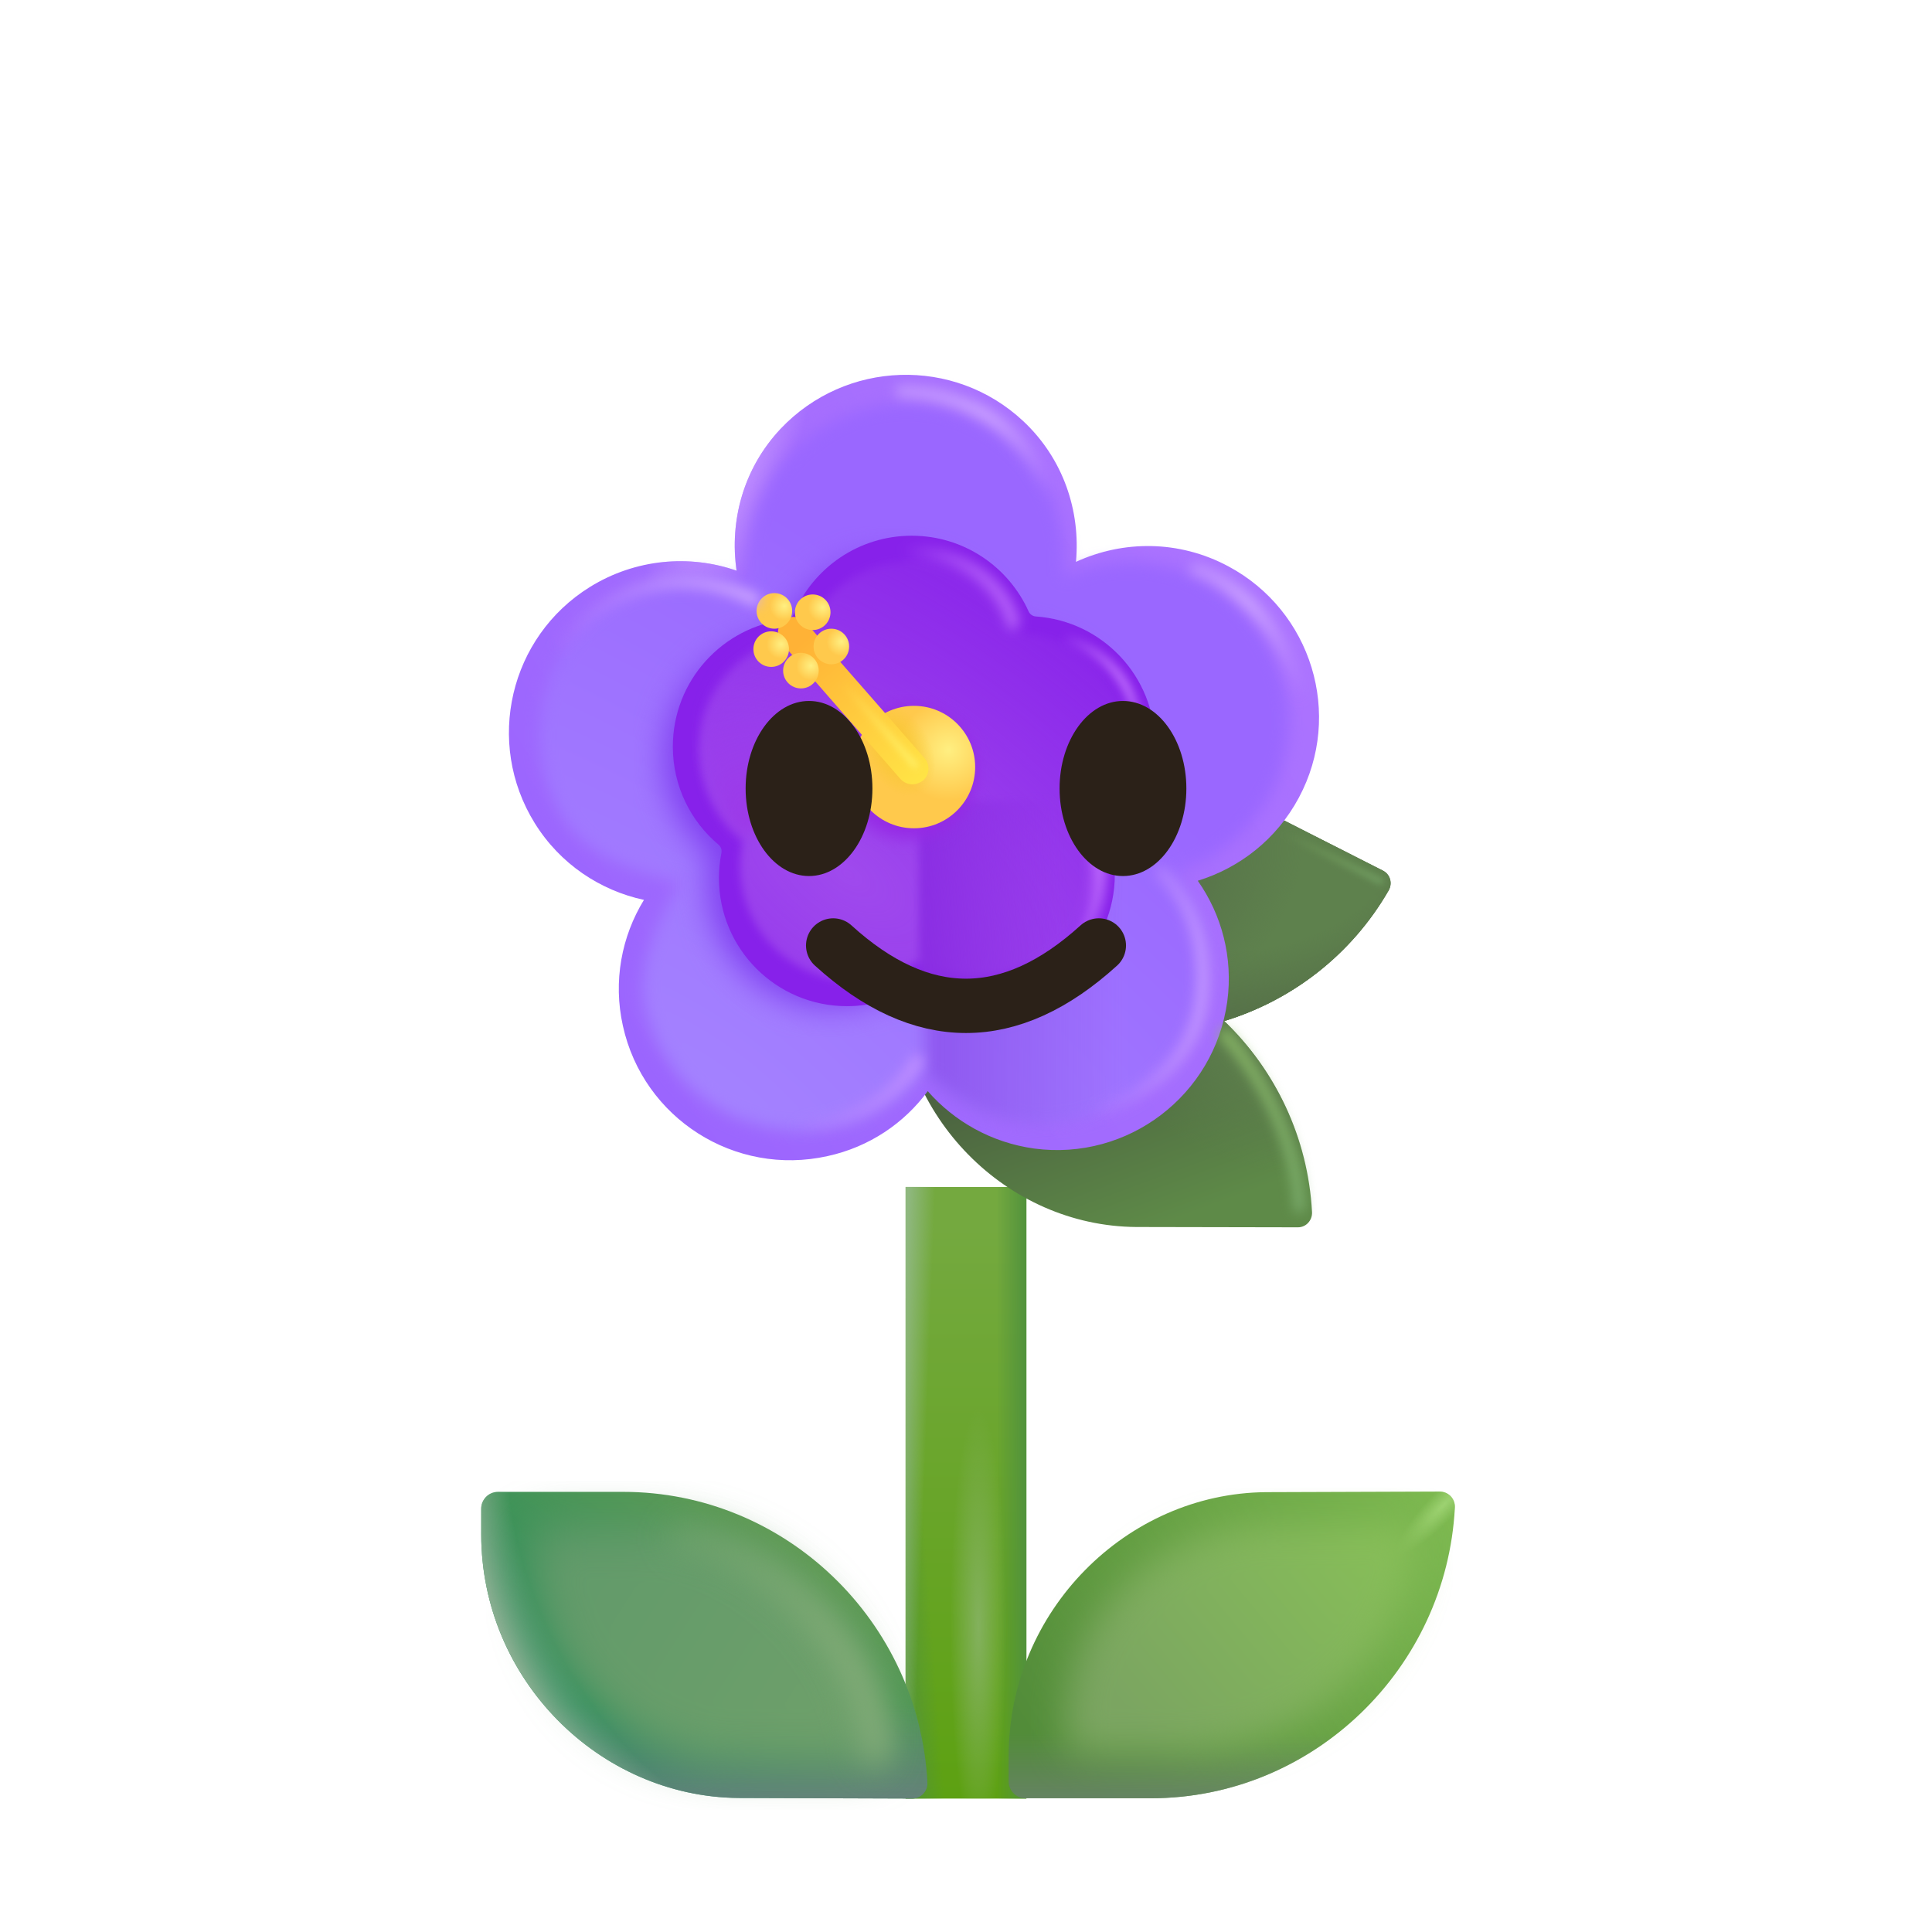
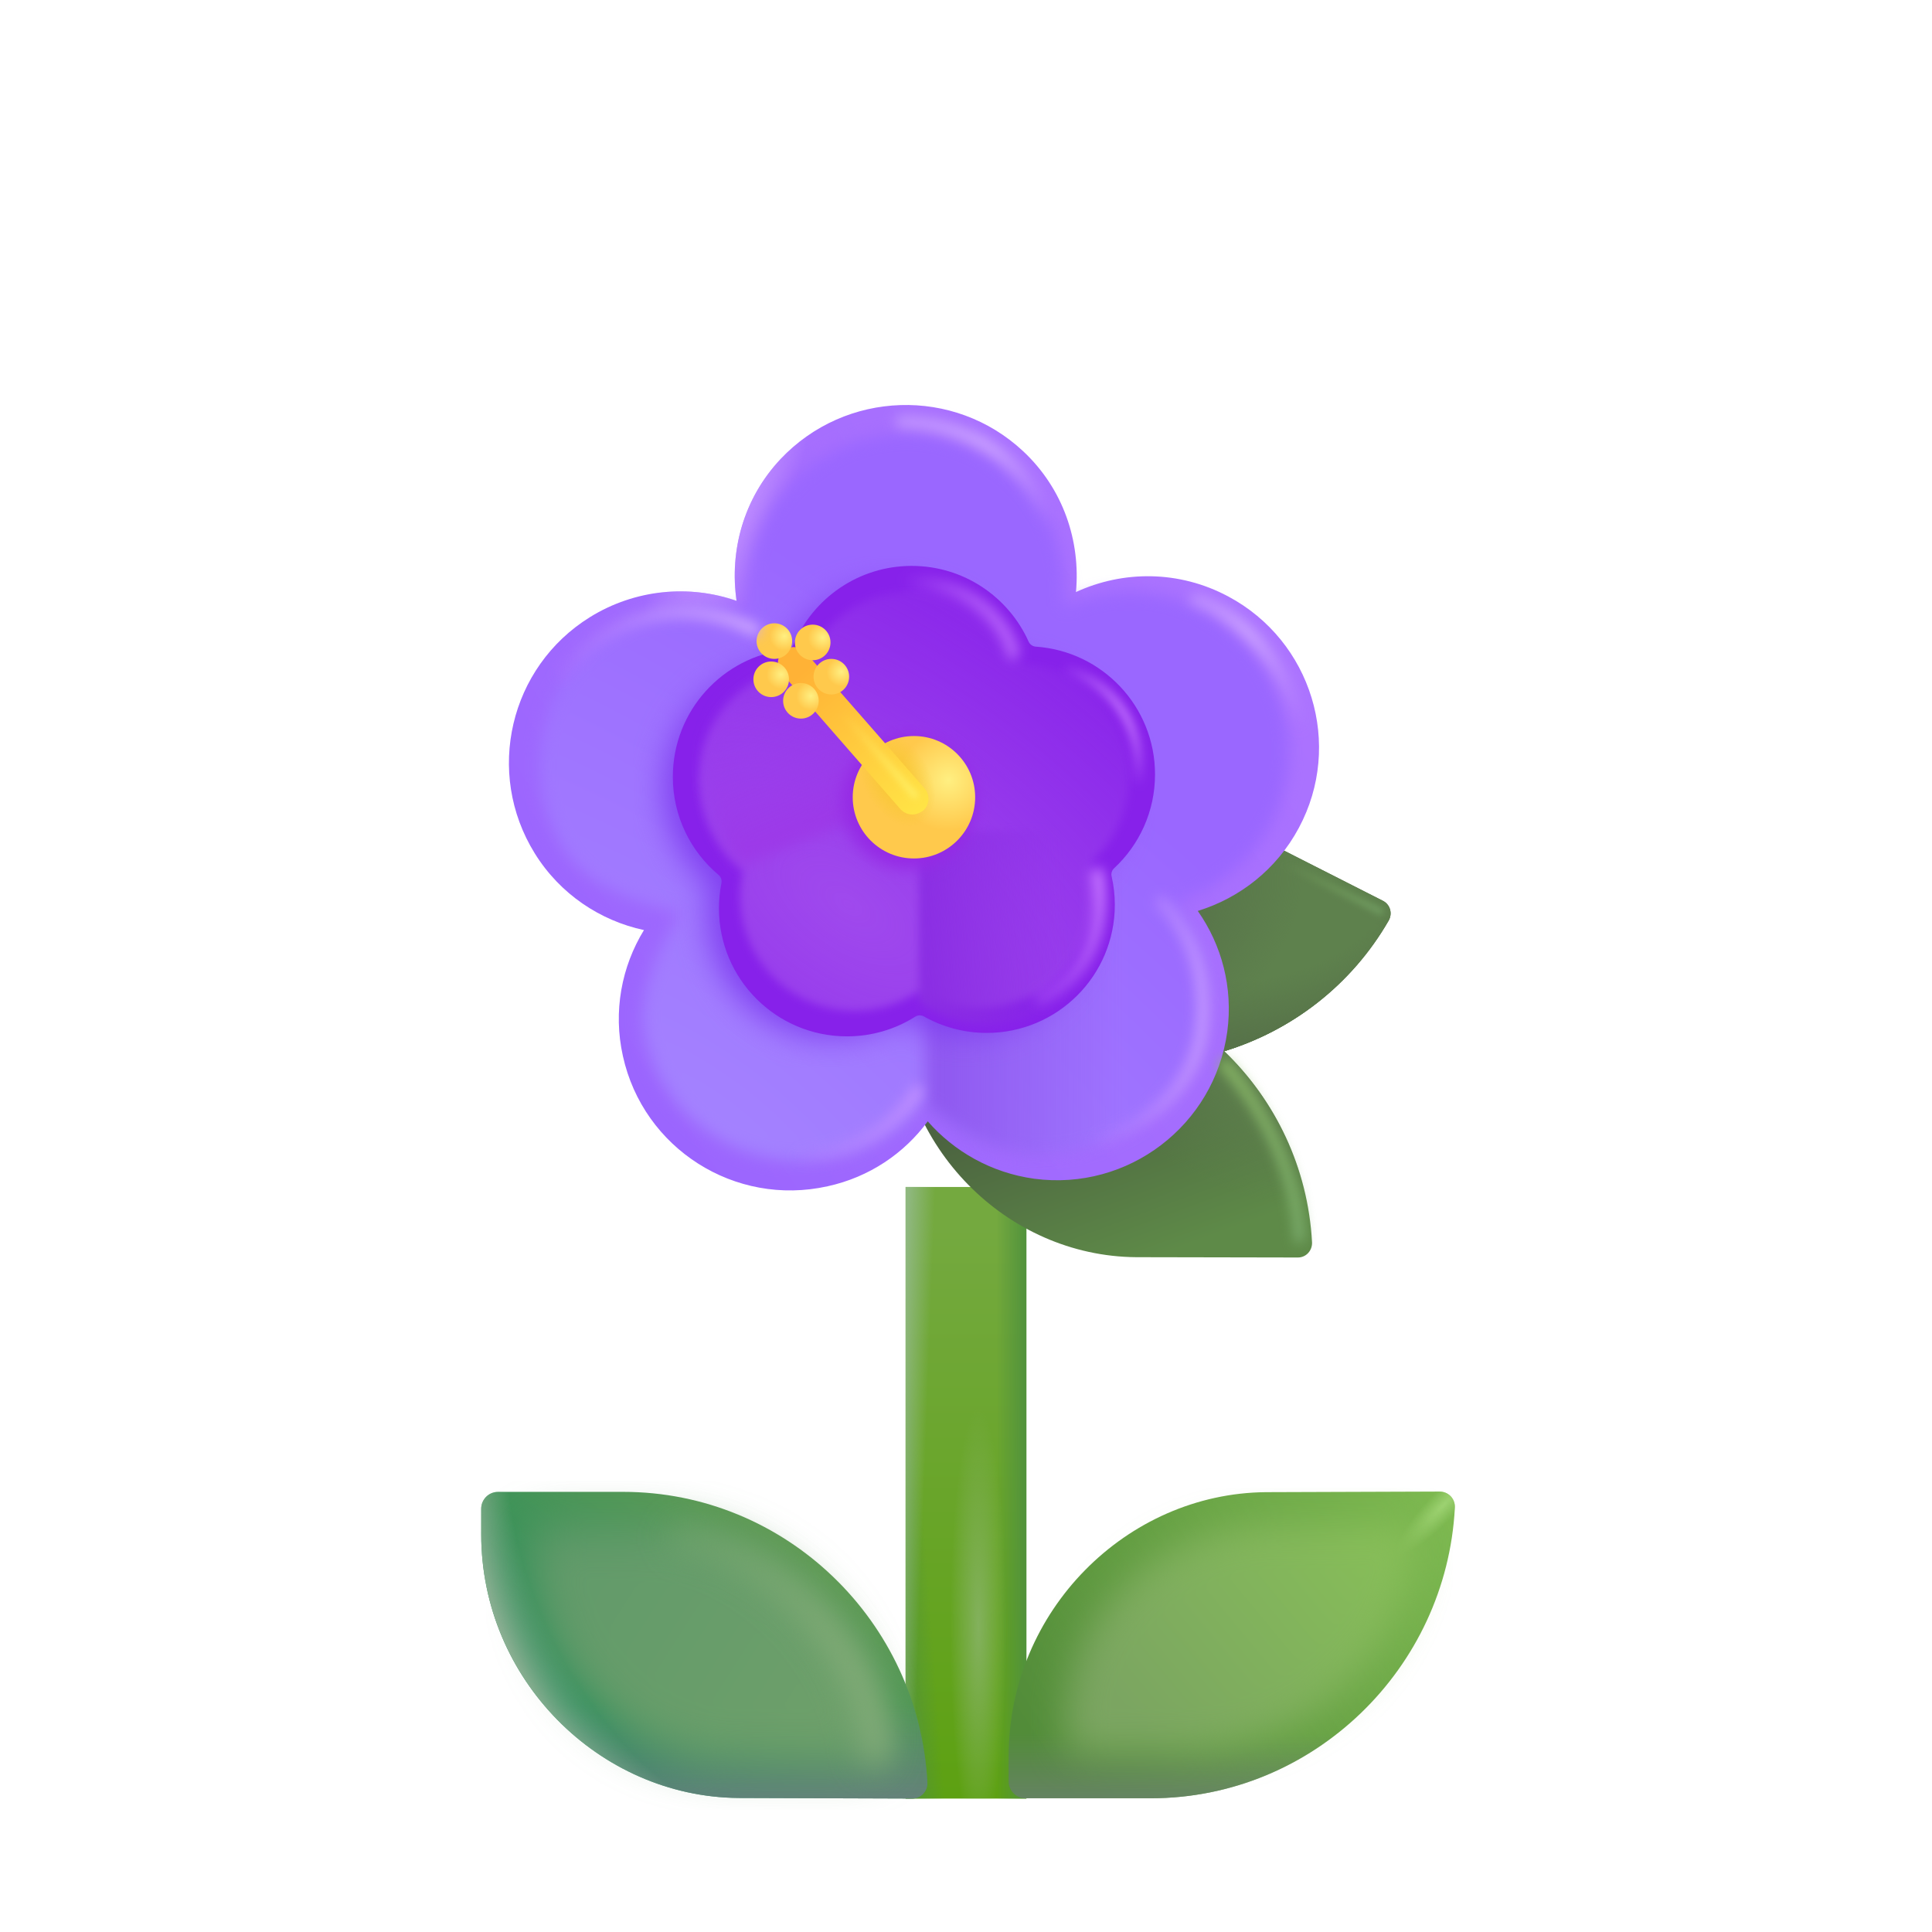
- <svg xmlns="http://www.w3.org/2000/svg" viewBox="0 0 32 32" fill="none">
+ <svg xmlns="http://www.w3.org/2000/svg" viewBox="0 0 32 32" fill="none" data-fb-stage="full" data-fb-stem-tip="16,19.66" data-fb-bloom-base="16,19.66" data-fb-overlap="0.5">
  <defs>
    <filter id="tul-filter0_f_28327_7534" x="8.056" y="24.535" width="7.218" height="5.43" filterUnits="userSpaceOnUse" color-interpolation-filters="sRGB">
      <feFlood flood-opacity="0" result="BackgroundImageFix" />
      <feBlend mode="normal" in="SourceGraphic" in2="BackgroundImageFix" result="shape" />
      <feGaussianBlur stdDeviation="0.375" result="effect1_foregroundBlur_28327_7534" />
    </filter>
    <filter id="tul-filter1_f_28327_7534" x="10.547" y="24.707" width="4.727" height="5.051" filterUnits="userSpaceOnUse" color-interpolation-filters="sRGB">
      <feFlood flood-opacity="0" result="BackgroundImageFix" />
      <feBlend mode="normal" in="SourceGraphic" in2="BackgroundImageFix" result="shape" />
      <feGaussianBlur stdDeviation="0.25" result="effect1_foregroundBlur_28327_7534" />
    </filter>
    <filter id="tul-filter2_f_28327_7534" x="17.067" y="24.644" width="6.997" height="4.988" filterUnits="userSpaceOnUse" color-interpolation-filters="sRGB">
      <feFlood flood-opacity="0" result="BackgroundImageFix" />
      <feBlend mode="normal" in="SourceGraphic" in2="BackgroundImageFix" result="shape" />
      <feGaussianBlur stdDeviation="0.3" result="effect1_foregroundBlur_28327_7534" />
    </filter>
    <filter id="tul-filter3_f_28327_7534" x="6.981" y="2.88" width="10.152" height="13.945" filterUnits="userSpaceOnUse" color-interpolation-filters="sRGB">
      <feFlood flood-opacity="0" result="BackgroundImageFix" />
      <feBlend mode="normal" in="SourceGraphic" in2="BackgroundImageFix" result="shape" />
      <feGaussianBlur stdDeviation="0.6" result="effect1_foregroundBlur_28327_7534" />
    </filter>
    <linearGradient id="tul-paint0_linear_28327_7534" x1="16.002" y1="29.795" x2="16.002" y2="20.316" gradientUnits="userSpaceOnUse">
      <stop stop-color="#5DA112" />
      <stop offset="1" stop-color="#74A93F" />
    </linearGradient>
    <linearGradient id="tul-paint1_linear_28327_7534" x1="14.878" y1="27.925" x2="15.503" y2="27.878" gradientUnits="userSpaceOnUse">
      <stop stop-color="#51923C" />
      <stop offset="1" stop-color="#51923C" stop-opacity="0" />
    </linearGradient>
    <linearGradient id="tul-paint2_linear_28327_7534" x1="17" y1="27.972" x2="16.503" y2="27.972" gradientUnits="userSpaceOnUse">
      <stop stop-color="#51923C" />
      <stop offset="1" stop-color="#51923C" stop-opacity="0" />
    </linearGradient>
    <linearGradient id="tul-paint3_linear_28327_7534" x1="14.909" y1="23.566" x2="15.347" y2="23.582" gradientUnits="userSpaceOnUse">
      <stop stop-color="#8FB87F" />
      <stop offset="1" stop-color="#8FB87F" stop-opacity="0" />
    </linearGradient>
    <radialGradient id="tul-paint4_radial_28327_7534" cx="0" cy="0" r="1" gradientUnits="userSpaceOnUse" gradientTransform="translate(16.206 26.941) rotate(90) scale(3.625 0.46875)">
      <stop stop-color="#83B15D" />
      <stop offset="1" stop-color="#83B15D" stop-opacity="0" />
    </radialGradient>
    <linearGradient id="tul-paint5_linear_28327_7534" x1="12.508" y1="24.71" x2="8.29" y2="30.421" gradientUnits="userSpaceOnUse">
      <stop offset="0.011" stop-color="#629B53" />
      <stop offset="1" stop-color="#008461" />
      <stop offset="1" stop-color="#4D9055" />
    </linearGradient>
    <linearGradient id="tul-paint6_linear_28327_7534" x1="13.883" y1="30.202" x2="13.883" y2="28.233" gradientUnits="userSpaceOnUse">
      <stop stop-color="#6F7E82" />
      <stop offset="1" stop-color="#6F7E82" stop-opacity="0" />
    </linearGradient>
    <radialGradient id="tul-paint7_radial_28327_7534" cx="0" cy="0" r="1" gradientUnits="userSpaceOnUse" gradientTransform="translate(12.7194 25.0972) rotate(158.54) scale(4.86879 6.63165)">
      <stop offset="0.841" stop-color="#92B196" stop-opacity="0" />
      <stop offset="1" stop-color="#92B196" />
    </radialGradient>
    <linearGradient id="tul-paint8_linear_28327_7534" x1="14.524" y1="28.733" x2="9.258" y2="25.374" gradientUnits="userSpaceOnUse">
      <stop stop-color="#6FA06A" />
      <stop offset="1" stop-color="#619A6A" />
    </linearGradient>
    <linearGradient id="tul-paint9_linear_28327_7534" x1="14.524" y1="27.102" x2="9.727" y2="24.352" gradientUnits="userSpaceOnUse">
      <stop stop-color="#86AD7A" />
      <stop offset="1" stop-color="#86AD7A" stop-opacity="0" />
    </linearGradient>
    <linearGradient id="tul-paint10_linear_28327_7534" x1="17.761" y1="29.785" x2="24.936" y2="25.005" gradientUnits="userSpaceOnUse">
      <stop stop-color="#528C39" />
      <stop offset="1" stop-color="#81BD52" />
    </linearGradient>
    <linearGradient id="tul-paint11_linear_28327_7534" x1="19.198" y1="30.123" x2="19.198" y2="28.717" gradientUnits="userSpaceOnUse">
      <stop stop-color="#6A806E" />
      <stop offset="1" stop-color="#6A806E" stop-opacity="0" />
    </linearGradient>
    <radialGradient id="tul-paint12_radial_28327_7534" cx="0" cy="0" r="1" gradientUnits="userSpaceOnUse" gradientTransform="translate(23.9169 24.9203) rotate(133.898) scale(1.14926 0.24366)">
      <stop stop-color="#9DD271" />
      <stop offset="1" stop-color="#9DD271" stop-opacity="0" />
    </radialGradient>
    <linearGradient id="tul-paint13_linear_28327_7534" x1="22.667" y1="25.244" x2="18.759" y2="28.478" gradientUnits="userSpaceOnUse">
      <stop stop-color="#87BE58" />
      <stop offset="1" stop-color="#7BA561" />
    </linearGradient>
    <linearGradient id="tul-paint14_linear_28327_7534" x1="16.264" y1="7.312" x2="16.264" y2="22.562" gradientUnits="userSpaceOnUse">
      <stop stop-color="#D33E8E" />
      <stop offset="1" stop-color="#AD1D50" />
    </linearGradient>
    <radialGradient id="tul-paint15_radial_28327_7534" cx="0" cy="0" r="1" gradientUnits="userSpaceOnUse" gradientTransform="translate(18.92 8.28601) rotate(164.544) scale(1.03752 5.55677)">
      <stop stop-color="#D36592" />
      <stop offset="1" stop-color="#D36592" stop-opacity="0" />
    </radialGradient>
    <radialGradient id="tul-paint16_radial_28327_7534" cx="0" cy="0" r="1" gradientUnits="userSpaceOnUse" gradientTransform="translate(17.6075 12.0625) rotate(-87.9454) scale(6.97323 1.92281)">
      <stop offset="0.146" stop-color="#B51E5F" />
      <stop offset="1" stop-color="#B51E5F" stop-opacity="0" />
    </radialGradient>
    <radialGradient id="tul-paint17_radial_28327_7534" cx="0" cy="0" r="1" gradientUnits="userSpaceOnUse" gradientTransform="translate(12.295 10.7813) rotate(-37.5479) scale(5.28162 6.92193)">
      <stop stop-color="#B51E5F" />
      <stop offset="0.668" stop-color="#B51E5F" stop-opacity="0" />
    </radialGradient>
    <radialGradient id="tul-paint18_radial_28327_7534" cx="0" cy="0" r="1" gradientUnits="userSpaceOnUse" gradientTransform="translate(11.8906 8.9375) rotate(18.7786) scale(1.74737 8.4415)">
      <stop stop-color="#E07EA7" />
      <stop offset="1" stop-color="#E07EA7" stop-opacity="0" />
    </radialGradient>
    <radialGradient id="tul-paint19_radial_28327_7534" cx="0" cy="0" r="1" gradientUnits="userSpaceOnUse" gradientTransform="translate(11.2325 12.7421) rotate(44.3281) scale(10.8339 10.4937)">
      <stop stop-color="#E55CBB" />
      <stop offset="1" stop-color="#D94AAA" />
    </radialGradient>
    <radialGradient id="tul-paint20_radial_28327_7534" cx="0" cy="0" r="1" gradientUnits="userSpaceOnUse" gradientTransform="translate(17.9825 6.12498) rotate(96.9031) scale(16.4946 11.6565)">
      <stop offset="0.844" stop-color="#BB3E97" stop-opacity="0" />
      <stop offset="1" stop-color="#BB3E97" />
    </radialGradient>
    <radialGradient id="tul-paint21_radial_28327_7534" cx="0" cy="0" r="1" gradientUnits="userSpaceOnUse" gradientTransform="translate(16 8.81248) rotate(90) scale(7.9375 1.82689)">
      <stop stop-color="#BC2C76" />
      <stop offset="1" stop-color="#BC2C76" stop-opacity="0" />
    </radialGradient>
    <radialGradient id="tul-paint22_radial_28327_7534" cx="0" cy="0" r="1" gradientUnits="userSpaceOnUse" gradientTransform="translate(19.1511 7.03929) rotate(-53.3035) scale(5.50989 0.864094)">
      <stop stop-color="#DF85AA" />
      <stop offset="1" stop-color="#DF85AA" stop-opacity="0" />
    </radialGradient>
    <radialGradient id="tul-paint23_radial_28327_7534" cx="0" cy="0" r="1" gradientUnits="userSpaceOnUse" gradientTransform="translate(25.778 7.9979) rotate(149.81) scale(20.6375 21.9671)">
      <stop offset="0.913" stop-color="#DE86BC" stop-opacity="0" />
      <stop offset="0.989" stop-color="#DE86BC" />
    </radialGradient>
    <radialGradient id="tul-paint24_radial_28327_7534" cx="0" cy="0" r="1" gradientUnits="userSpaceOnUse" gradientTransform="translate(25.0126 3.43738) rotate(127.534) scale(3.96258 0.719317)">
      <stop stop-color="#EC6FB0" />
      <stop offset="1" stop-color="#EC6FB0" stop-opacity="0" />
    </radialGradient>
    <linearGradient id="tul-paint25_linear_28327_7534" x1="25.67" y1="15.75" x2="22.295" y2="15.188" gradientUnits="userSpaceOnUse">
      <stop stop-color="#BA4383" />
      <stop offset="1" stop-color="#BA4383" stop-opacity="0" />
    </linearGradient>
    <linearGradient id="tul-paint26_linear_28327_7534" x1="6.389" y1="8.062" x2="7.92" y2="8.156" gradientUnits="userSpaceOnUse">
      <stop stop-color="#E598BC" />
      <stop offset="1" stop-color="#E598BC" stop-opacity="0" />
    </linearGradient>
    <radialGradient id="tul-paint27_radial_28327_7534" cx="0" cy="0" r="1" gradientUnits="userSpaceOnUse" gradientTransform="translate(16.8262 9.62498) rotate(102.733) scale(6.66387 1.98921)">
      <stop stop-color="#BE2475" />
      <stop offset="1" stop-color="#BE2475" stop-opacity="0" />
    </radialGradient>
    <linearGradient id="tul-paint28_linear_28327_7534" x1="12.932" y1="10.457" x2="3.472" y2="-1.296" gradientUnits="userSpaceOnUse">
      <stop stop-color="#E573BA" />
      <stop offset="1" stop-color="#E573BA" stop-opacity="0" />
    </linearGradient>
  </defs>
  <defs>
    <filter id="hib-filter0_f_28327_7361" x="2.114" y="2.445" width="24.858" height="24.159" filterUnits="userSpaceOnUse" color-interpolation-filters="sRGB">
      <feFlood flood-opacity="0" result="BackgroundImageFix" />
      <feBlend mode="normal" in="SourceGraphic" in2="BackgroundImageFix" result="shape" />
      <feGaussianBlur stdDeviation="0.25" result="effect1_foregroundBlur_28327_7361" />
    </filter>
    <filter id="hib-filter1_f_28327_7361" x="14.422" y="15.969" width="9.778" height="10.421" filterUnits="userSpaceOnUse" color-interpolation-filters="sRGB">
      <feFlood flood-opacity="0" result="BackgroundImageFix" />
      <feBlend mode="normal" in="SourceGraphic" in2="BackgroundImageFix" result="shape" />
      <feGaussianBlur stdDeviation="0.25" result="effect1_foregroundBlur_28327_7361" />
    </filter>
    <filter id="hib-filter2_f_28327_7361" x="5.595" y="6.872" width="16.626" height="16.269" filterUnits="userSpaceOnUse" color-interpolation-filters="sRGB">
      <feFlood flood-opacity="0" result="BackgroundImageFix" />
      <feBlend mode="normal" in="SourceGraphic" in2="BackgroundImageFix" result="shape" />
      <feGaussianBlur stdDeviation="0.5" result="effect1_foregroundBlur_28327_7361" />
    </filter>
    <filter id="hib-filter3_f_28327_7361" x="7.445" y="7.719" width="14.194" height="13.859" filterUnits="userSpaceOnUse" color-interpolation-filters="sRGB">
      <feFlood flood-opacity="0" result="BackgroundImageFix" />
      <feBlend mode="normal" in="SourceGraphic" in2="BackgroundImageFix" result="shape" />
      <feGaussianBlur stdDeviation="0.125" result="effect1_foregroundBlur_28327_7361" />
    </filter>
    <filter id="hib-filter4_f_28327_7361" x="7.422" y="9.656" width="7.094" height="7.547" filterUnits="userSpaceOnUse" color-interpolation-filters="sRGB">
      <feFlood flood-opacity="0" result="BackgroundImageFix" />
      <feBlend mode="normal" in="SourceGraphic" in2="BackgroundImageFix" result="shape" />
      <feGaussianBlur stdDeviation="0.25" result="effect1_foregroundBlur_28327_7361" />
    </filter>
    <filter id="hib-filter5_f_28327_7361" x="14.453" y="15.344" width="6.345" height="6.683" filterUnits="userSpaceOnUse" color-interpolation-filters="sRGB">
      <feFlood flood-opacity="0" result="BackgroundImageFix" />
      <feBlend mode="normal" in="SourceGraphic" in2="BackgroundImageFix" result="shape" />
      <feGaussianBlur stdDeviation="0.125" result="effect1_foregroundBlur_28327_7361" />
    </filter>
    <filter id="hib-filter6_f_28327_7361" x="11.758" y="12.07" width="5.234" height="5.234" filterUnits="userSpaceOnUse" color-interpolation-filters="sRGB">
      <feFlood flood-opacity="0" result="BackgroundImageFix" />
      <feBlend mode="normal" in="SourceGraphic" in2="BackgroundImageFix" result="shape" />
      <feGaussianBlur stdDeviation="0.25" result="effect1_foregroundBlur_28327_7361" />
    </filter>
    <filter id="hib-filter7_f_28327_7361" x="17.978" y="16.369" width="3.068" height="5.169" filterUnits="userSpaceOnUse" color-interpolation-filters="sRGB">
      <feFlood flood-opacity="0" result="BackgroundImageFix" />
      <feBlend mode="normal" in="SourceGraphic" in2="BackgroundImageFix" result="shape" />
      <feGaussianBlur stdDeviation="0.2" result="effect1_foregroundBlur_28327_7361" />
    </filter>
    <filter id="hib-filter8_f_28327_7361" x="13.697" y="7.098" width="4.606" height="3.44" filterUnits="userSpaceOnUse" color-interpolation-filters="sRGB">
      <feFlood flood-opacity="0" result="BackgroundImageFix" />
      <feBlend mode="normal" in="SourceGraphic" in2="BackgroundImageFix" result="shape" />
      <feGaussianBlur stdDeviation="0.2" result="effect1_foregroundBlur_28327_7361" />
    </filter>
    <filter id="hib-filter9_f_28327_7361" x="18.988" y="10.019" width="3.153" height="5.822" filterUnits="userSpaceOnUse" color-interpolation-filters="sRGB">
      <feFlood flood-opacity="0" result="BackgroundImageFix" />
      <feBlend mode="normal" in="SourceGraphic" in2="BackgroundImageFix" result="shape" />
      <feGaussianBlur stdDeviation="0.15" result="effect1_foregroundBlur_28327_7361" />
    </filter>
    <filter id="hib-filter10_f_28327_7361" x="2.728" y="8.045" width="7.325" height="3.18" filterUnits="userSpaceOnUse" color-interpolation-filters="sRGB">
      <feFlood flood-opacity="0" result="BackgroundImageFix" />
      <feBlend mode="normal" in="SourceGraphic" in2="BackgroundImageFix" result="shape" />
      <feGaussianBlur stdDeviation="0.2" result="effect1_foregroundBlur_28327_7361" />
    </filter>
    <filter id="hib-filter11_f_28327_7361" x="13.541" y="1.962" width="6.169" height="6.356" filterUnits="userSpaceOnUse" color-interpolation-filters="sRGB">
      <feFlood flood-opacity="0" result="BackgroundImageFix" />
      <feBlend mode="normal" in="SourceGraphic" in2="BackgroundImageFix" result="shape" />
      <feGaussianBlur stdDeviation="0.2" result="effect1_foregroundBlur_28327_7361" />
    </filter>
    <filter id="hib-filter12_f_28327_7361" x="22.916" y="7.619" width="4.568" height="8.387" filterUnits="userSpaceOnUse" color-interpolation-filters="sRGB">
      <feFlood flood-opacity="0" result="BackgroundImageFix" />
      <feBlend mode="normal" in="SourceGraphic" in2="BackgroundImageFix" result="shape" />
      <feGaussianBlur stdDeviation="0.2" result="effect1_foregroundBlur_28327_7361" />
    </filter>
    <filter id="hib-filter13_f_28327_7361" x="19.884" y="17.275" width="4.459" height="8.762" filterUnits="userSpaceOnUse" color-interpolation-filters="sRGB">
      <feFlood flood-opacity="0" result="BackgroundImageFix" />
      <feBlend mode="normal" in="SourceGraphic" in2="BackgroundImageFix" result="shape" />
      <feGaussianBlur stdDeviation="0.2" result="effect1_foregroundBlur_28327_7361" />
    </filter>
    <filter id="hib-filter14_f_28327_7361" x="10.353" y="23.306" width="4.888" height="3.262" filterUnits="userSpaceOnUse" color-interpolation-filters="sRGB">
      <feFlood flood-opacity="0" result="BackgroundImageFix" />
      <feBlend mode="normal" in="SourceGraphic" in2="BackgroundImageFix" result="shape" />
      <feGaussianBlur stdDeviation="0.2" result="effect1_foregroundBlur_28327_7361" />
    </filter>
    <filter id="hib-filter15_f_28327_7361" x="11.997" y="11.544" width="2.881" height="3.225" filterUnits="userSpaceOnUse" color-interpolation-filters="sRGB">
      <feFlood flood-opacity="0" result="BackgroundImageFix" />
      <feBlend mode="normal" in="SourceGraphic" in2="BackgroundImageFix" result="shape" />
      <feGaussianBlur stdDeviation="0.1" result="effect1_foregroundBlur_28327_7361" />
    </filter>
    <filter id="hib-filter16_f_28327_7361" x="23.877" y="22.488" width="3.491" height="6.633" filterUnits="userSpaceOnUse" color-interpolation-filters="sRGB">
      <feFlood flood-opacity="0" result="BackgroundImageFix" />
      <feBlend mode="normal" in="SourceGraphic" in2="BackgroundImageFix" result="shape" />
      <feGaussianBlur stdDeviation="0.2" result="effect1_foregroundBlur_28327_7361" />
    </filter>
    <filter id="hib-filter17_f_28327_7361" x="26.067" y="16.325" width="3.631" height="2.131" filterUnits="userSpaceOnUse" color-interpolation-filters="sRGB">
      <feFlood flood-opacity="0" result="BackgroundImageFix" />
      <feBlend mode="normal" in="SourceGraphic" in2="BackgroundImageFix" result="shape" />
      <feGaussianBlur stdDeviation="0.1" result="effect1_foregroundBlur_28327_7361" />
    </filter>
    <linearGradient id="hib-paint0_linear_28327_7361" x1="24.024" y1="28.517" x2="21.868" y2="22.662" gradientUnits="userSpaceOnUse">
      <stop stop-color="#5E8A48" />
      <stop offset="0.931" stop-color="#4C6440" />
    </linearGradient>
    <radialGradient id="hib-paint1_radial_28327_7361" cx="0" cy="0" r="1" gradientUnits="userSpaceOnUse" gradientTransform="translate(25.0985 22.8764) rotate(118.61) scale(4.0388 6.54075)">
      <stop stop-color="#5F814E" />
      <stop offset="1" stop-color="#5F814E" stop-opacity="0" />
    </radialGradient>
    <radialGradient id="hib-paint2_radial_28327_7361" cx="0" cy="0" r="1" gradientUnits="userSpaceOnUse" gradientTransform="translate(24.958 16.7812) rotate(82.8037) scale(5.44917 7.91503)">
      <stop offset="0.659" stop-color="#577349" stop-opacity="0" />
      <stop offset="1" stop-color="#577349" />
    </radialGradient>
    <radialGradient id="hib-paint3_radial_28327_7361" cx="0" cy="0" r="1" gradientUnits="userSpaceOnUse" gradientTransform="translate(22.8906 18.4062) rotate(42.3102) scale(3.2961 4.78764)">
      <stop stop-color="#577349" />
      <stop offset="1" stop-color="#577349" stop-opacity="0" />
    </radialGradient>
    <linearGradient id="hib-paint4_linear_28327_7361" x1="4.833" y1="22.847" x2="39.364" y2="-0.131" gradientUnits="userSpaceOnUse">
      <stop stop-color="#9B65FE" />
      <stop offset="1" stop-color="#B67CFF" />
    </linearGradient>
    <radialGradient id="hib-paint5_radial_28327_7361" cx="0" cy="0" r="1" gradientUnits="userSpaceOnUse" gradientTransform="translate(8.82812 4.40329) rotate(18.1169) scale(1.90704 7.33702)">
      <stop stop-color="#CA9BFF" />
      <stop offset="1" stop-color="#CA9BFF" stop-opacity="0" />
    </radialGradient>
    <radialGradient id="hib-paint6_radial_28327_7361" cx="0" cy="0" r="1" gradientUnits="userSpaceOnUse" gradientTransform="translate(7.90464 25.5647) rotate(-52.0378) scale(17.0464 43.2493)">
      <stop stop-color="#A483FF" />
      <stop offset="1" stop-color="#9A67FF" />
    </radialGradient>
    <linearGradient id="hib-paint7_linear_28327_7361" x1="15.234" y1="22.719" x2="21.141" y2="22.719" gradientUnits="userSpaceOnUse">
      <stop stop-color="#8F58F0" />
      <stop offset="1" stop-color="#8F58F0" stop-opacity="0" />
    </linearGradient>
    <radialGradient id="hib-paint8_radial_28327_7361" cx="0" cy="0" r="1" gradientUnits="userSpaceOnUse" gradientTransform="translate(12.4531 17.9375) rotate(-54.4623) scale(11.8282 23.1192)">
      <stop stop-color="#9F49ED" />
      <stop offset="1" stop-color="#A04AED" stop-opacity="0" />
    </radialGradient>
    <linearGradient id="hib-paint9_linear_28327_7361" x1="12.234" y1="15.781" x2="9.734" y2="10.156" gradientUnits="userSpaceOnUse">
      <stop stop-color="#9D37E7" />
      <stop offset="1" stop-color="#983FED" stop-opacity="0" />
    </linearGradient>
    <linearGradient id="hib-paint10_linear_28327_7361" x1="14.703" y1="19" x2="19.297" y2="18.685" gradientUnits="userSpaceOnUse">
      <stop stop-color="#8A2DE3" />
      <stop offset="1" stop-color="#8A2DE3" stop-opacity="0" />
    </linearGradient>
    <radialGradient id="hib-paint11_radial_28327_7361" cx="0" cy="0" r="1" gradientUnits="userSpaceOnUse" gradientTransform="translate(15.6406 13.9844) rotate(151.213) scale(1.62237 1.59316)">
      <stop stop-color="#FFEF81" />
      <stop offset="1" stop-color="#FFC94C" />
    </radialGradient>
    <radialGradient id="hib-paint12_radial_28327_7361" cx="0" cy="0" r="1" gradientUnits="userSpaceOnUse" gradientTransform="translate(14.0049 13.972) rotate(-119.985) scale(1.61237 1.06537)">
      <stop stop-color="#F5C72A" />
      <stop offset="1" stop-color="#F5C72A" stop-opacity="0" />
    </radialGradient>
    <linearGradient id="hib-paint13_linear_28327_7361" x1="11.047" y1="10.5" x2="15.004" y2="15.075" gradientUnits="userSpaceOnUse">
      <stop stop-color="#FFB236" />
      <stop offset="1" stop-color="#FFE646" />
    </linearGradient>
    <radialGradient id="hib-paint14_radial_28327_7361" cx="0" cy="0" r="1" gradientUnits="userSpaceOnUse" gradientTransform="translate(10.4154 9.3935) rotate(151.213) scale(0.471942 0.463447)">
      <stop stop-color="#FFEF81" />
      <stop offset="1" stop-color="#FFC94C" />
    </radialGradient>
    <radialGradient id="hib-paint15_radial_28327_7361" cx="0" cy="0" r="1" gradientUnits="userSpaceOnUse" gradientTransform="translate(11.6371 9.43695) rotate(151.213) scale(0.471942 0.463447)">
      <stop stop-color="#FFEF81" />
      <stop offset="1" stop-color="#FFC94C" />
    </radialGradient>
    <radialGradient id="hib-paint16_radial_28327_7361" cx="0" cy="0" r="1" gradientUnits="userSpaceOnUse" gradientTransform="translate(12.2306 10.528) rotate(151.213) scale(0.471942 0.463447)">
      <stop stop-color="#FFEF81" />
      <stop offset="1" stop-color="#FFC94C" />
    </radialGradient>
    <radialGradient id="hib-paint17_radial_28327_7361" cx="0" cy="0" r="1" gradientUnits="userSpaceOnUse" gradientTransform="translate(11.2619 11.2958) rotate(151.213) scale(0.471942 0.463447)">
      <stop stop-color="#FFEF81" />
      <stop offset="1" stop-color="#FFC94C" />
    </radialGradient>
    <radialGradient id="hib-paint18_radial_28327_7361" cx="0" cy="0" r="1" gradientUnits="userSpaceOnUse" gradientTransform="translate(10.315 10.6108) rotate(151.213) scale(0.471942 0.463447)">
      <stop stop-color="#FFEF81" />
      <stop offset="1" stop-color="#FFC94C" />
    </radialGradient>
    <linearGradient id="hib-paint19_linear_28327_7361" x1="20.891" y1="17.625" x2="18.125" y2="22.797" gradientUnits="userSpaceOnUse">
      <stop stop-color="#C678FF" />
      <stop offset="1" stop-color="#C678FF" stop-opacity="0" />
    </linearGradient>
    <linearGradient id="hib-paint20_linear_28327_7361" x1="18.188" y1="9.234" x2="15.941" y2="10.59" gradientUnits="userSpaceOnUse">
      <stop stop-color="#C678FF" />
      <stop offset="1" stop-color="#C678FF" stop-opacity="0" />
    </linearGradient>
    <radialGradient id="hib-paint21_radial_28327_7361" cx="0" cy="0" r="1" gradientUnits="userSpaceOnUse" gradientTransform="translate(21.5313 11.7031) rotate(145.548) scale(1.62958 3.5516)">
      <stop stop-color="#C678FF" />
      <stop offset="1" stop-color="#C678FF" stop-opacity="0" />
    </radialGradient>
    <linearGradient id="hib-paint22_linear_28327_7361" x1="9.766" y1="9.187" x2="2.828" y2="11.187" gradientUnits="userSpaceOnUse">
      <stop stop-color="#CEA8FF" />
      <stop offset="1" stop-color="#BC88FF" stop-opacity="0" />
    </linearGradient>
    <radialGradient id="hib-paint23_radial_28327_7361" cx="0" cy="0" r="1" gradientUnits="userSpaceOnUse" gradientTransform="translate(17.7656 3.28132) rotate(97.3057) scale(2.45745 14.2482)">
      <stop stop-color="#CEA8FF" />
      <stop offset="0" stop-color="#CEA8FF" />
      <stop offset="1" stop-color="#BC88FF" stop-opacity="0" />
    </radialGradient>
    <radialGradient id="hib-paint24_radial_28327_7361" cx="0" cy="0" r="1" gradientUnits="userSpaceOnUse" gradientTransform="translate(25.8442 9.17309) rotate(93.5507) scale(3.24125 9.20957)">
      <stop stop-color="#CEA8FF" />
      <stop offset="0" stop-color="#CEA8FF" />
      <stop offset="1" stop-color="#BC88FF" stop-opacity="0" />
    </radialGradient>
    <linearGradient id="hib-paint25_linear_28327_7361" x1="25.078" y1="17.188" x2="20.377" y2="16.941" gradientUnits="userSpaceOnUse">
      <stop stop-color="#CEA8FF" />
      <stop offset="1" stop-color="#BC88FF" stop-opacity="0" />
    </linearGradient>
    <linearGradient id="hib-paint26_linear_28327_7361" x1="14.829" y1="24.47" x2="10.427" y2="25.203" gradientUnits="userSpaceOnUse">
      <stop stop-color="#BF8FFF" />
      <stop offset="1" stop-color="#BC88FF" stop-opacity="0" />
    </linearGradient>
    <linearGradient id="hib-paint27_linear_28327_7361" x1="14.953" y1="14.469" x2="14.942" y2="11.834" gradientUnits="userSpaceOnUse">
      <stop stop-color="#FFEE64" />
      <stop offset="1" stop-color="#FFEE64" stop-opacity="0" />
    </linearGradient>
    <linearGradient id="hib-paint28_linear_28327_7361" x1="27.21" y1="28.571" x2="27.163" y2="23.017" gradientUnits="userSpaceOnUse">
      <stop stop-color="#7DAF70" />
      <stop offset="1" stop-color="#8FBF69" />
    </linearGradient>
    <linearGradient id="hib-paint29_linear_28327_7361" x1="29.897" y1="18.156" x2="29.894" y2="16.619" gradientUnits="userSpaceOnUse">
      <stop stop-color="#7DAF70" />
      <stop offset="1" stop-color="#8FBF69" stop-opacity="0" />
    </linearGradient>
  </defs>
  <path d="M17 19.66H15V29.79H17V19.66Z" fill="url(#tul-paint0_linear_28327_7534)" />
  <path d="M17 19.66H15V29.79H17V19.66Z" fill="url(#tul-paint1_linear_28327_7534)" />
  <path d="M17 19.66H15V29.79H17V19.66Z" fill="url(#tul-paint2_linear_28327_7534)" />
  <path d="M17 19.66H15V29.79H17V19.66Z" fill="url(#tul-paint3_linear_28327_7534)" />
  <path d="M17 19.66H15V29.79H17V19.66Z" fill="url(#tul-paint4_radial_28327_7534)" />
  <path d="M7.97 25.41C7.97 27.81 9.92 29.76 12.23 29.78L15.11 29.79C15.25 29.79 15.37 29.67 15.36 29.52C15.22 26.86 13.02 24.71 10.32 24.71H8.25C8.09 24.71 7.97 24.84 7.97 24.99V25.41Z" fill="url(#tul-paint5_linear_28327_7534)" />
  <path d="M7.97 25.41C7.97 27.81 9.92 29.76 12.23 29.78L15.11 29.79C15.25 29.79 15.37 29.67 15.36 29.52C15.22 26.86 13.02 24.71 10.32 24.71H8.25C8.09 24.71 7.97 24.84 7.97 24.99V25.41Z" fill="url(#tul-paint6_linear_28327_7534)" />
  <path d="M7.97 25.41C7.97 27.81 9.92 29.76 12.23 29.78L15.11 29.79C15.25 29.79 15.37 29.67 15.36 29.52C15.22 26.86 13.02 24.71 10.32 24.71H8.25C8.09 24.71 7.97 24.84 7.97 24.99V25.41Z" fill="url(#tul-paint7_radial_28327_7534)" />
  <g filter="url(#tul-filter0_f_28327_7534)">
    <path d="M8.806 25.826C8.806 27.683 10.315 29.192 12.102 29.207L14.33 29.215C14.438 29.215 14.531 29.122 14.524 29.006C14.415 26.948 12.713 25.285 10.624 25.285H9.023C8.899 25.285 8.806 25.386 8.806 25.502V25.826Z" fill="url(#tul-paint8_linear_28327_7534)" />
  </g>
  <g filter="url(#tul-filter1_f_28327_7534)">
    <path d="M11.297 25.457C12.454 25.613 14.337 26.97 14.524 29.008" stroke="url(#tul-paint9_linear_28327_7534)" stroke-width="0.5" stroke-linecap="round" />
  </g>
  <path d="M16.707 29.085C16.707 26.685 18.657 24.735 20.967 24.715L23.847 24.705C23.987 24.705 24.107 24.825 24.097 24.975C23.957 27.635 21.757 29.785 19.057 29.785H16.987C16.827 29.785 16.707 29.655 16.707 29.505V29.085Z" fill="url(#tul-paint10_linear_28327_7534)" />
  <path d="M16.707 29.085C16.707 26.685 18.657 24.735 20.967 24.715L23.847 24.705C23.987 24.705 24.107 24.825 24.097 24.975C23.957 27.635 21.757 29.785 19.057 29.785H16.987C16.827 29.785 16.707 29.655 16.707 29.505V29.085Z" fill="url(#tul-paint11_linear_28327_7534)" />
  <path d="M16.707 29.085C16.707 26.685 18.657 24.735 20.967 24.715L23.847 24.705C23.987 24.705 24.107 24.825 24.097 24.975C23.957 27.635 21.757 29.785 19.057 29.785H16.987C16.827 29.785 16.707 29.655 16.707 29.505V29.085Z" fill="url(#tul-paint12_radial_28327_7534)" />
  <g filter="url(#tul-filter2_f_28327_7534)">
    <path d="M17.667 28.51C17.667 26.721 19.196 25.267 21.008 25.252L23.267 25.244C23.377 25.244 23.471 25.334 23.463 25.445C23.354 27.429 21.628 29.032 19.51 29.032H17.887C17.761 29.032 17.667 28.935 17.667 28.824V28.51Z" fill="url(#tul-paint13_linear_28327_7534)" />
  </g>
-   <g transform="translate(16 19.66) scale(0.520) translate(-16.2 -27.9)">
+   <g transform="translate(16 20.16) scale(0.520) translate(-16.2 -27.9)">
    <path d="M24.892 15.495C21.192 13.645 16.502 15.185 14.562 19.005L14.212 19.685C14.125 19.852 14.14 20.041 14.235 20.187C14.099 20.276 14.012 20.428 14.012 20.605V21.365C14.012 25.645 17.492 29.145 21.622 29.175L26.772 29.185C27.032 29.185 27.232 28.965 27.222 28.705C27.096 26.322 26.046 24.17 24.424 22.614C26.569 21.959 28.473 20.518 29.662 18.455C29.792 18.225 29.712 17.945 29.482 17.825L24.892 15.495Z" fill="url(#hib-paint0_linear_28327_7361)" />
    <path d="M24.892 15.495C21.192 13.645 16.502 15.185 14.562 19.005L14.212 19.685C14.125 19.852 14.14 20.041 14.235 20.187C14.099 20.276 14.012 20.428 14.012 20.605V21.365C14.012 25.645 17.492 29.145 21.622 29.175L26.772 29.185C27.032 29.185 27.232 28.965 27.222 28.705C27.096 26.322 26.046 24.17 24.424 22.614C26.569 21.959 28.473 20.518 29.662 18.455C29.792 18.225 29.712 17.945 29.482 17.825L24.892 15.495Z" fill="url(#hib-paint1_radial_28327_7361)" />
    <path d="M24.425 22.615H20.192V14.836C21.757 14.556 23.404 14.752 24.892 15.495L29.482 17.825C29.712 17.945 29.792 18.225 29.662 18.455C28.473 20.518 26.569 21.959 24.424 22.614L24.425 22.615Z" fill="#5E814D" />
    <path d="M24.425 22.615H20.192V14.836C21.757 14.556 23.404 14.752 24.892 15.495L29.482 17.825C29.712 17.945 29.792 18.225 29.662 18.455C28.473 20.518 26.569 21.959 24.424 22.614L24.425 22.615Z" fill="url(#hib-paint2_radial_28327_7361)" />
    <path d="M24.425 22.615H20.192V14.836C21.757 14.556 23.404 14.752 24.892 15.495L29.482 17.825C29.712 17.945 29.792 18.225 29.662 18.455C28.473 20.518 26.569 21.959 24.424 22.614L24.425 22.615Z" fill="url(#hib-paint3_radial_28327_7361)" />
    <path d="M24.552 8.129C22.982 7.29 21.202 7.3 19.702 7.989C19.852 6.371 19.302 4.703 18.022 3.505C15.822 1.447 12.362 1.557 10.292 3.754C9.112 5.013 8.662 6.681 8.892 8.269C7.392 7.749 5.672 7.889 4.222 8.788C1.662 10.376 0.872 13.742 2.462 16.309C3.272 17.617 4.552 18.456 5.942 18.756C5.232 19.914 4.952 21.343 5.272 22.771C5.922 25.717 8.842 27.575 11.792 26.916C13.122 26.626 14.232 25.867 14.982 24.848C15.822 25.807 17.002 26.486 18.372 26.676C21.362 27.075 24.112 24.978 24.522 21.992C24.712 20.583 24.342 19.225 23.582 18.146C24.912 17.737 26.092 16.828 26.802 15.5C28.222 12.853 27.212 9.547 24.552 8.129Z" fill="url(#hib-paint4_linear_28327_7361)" />
    <path d="M24.552 8.129C22.982 7.29 21.202 7.3 19.702 7.989C19.852 6.371 19.302 4.703 18.022 3.505C15.822 1.447 12.362 1.557 10.292 3.754C9.112 5.013 8.662 6.681 8.892 8.269C7.392 7.749 5.672 7.889 4.222 8.788C1.662 10.376 0.872 13.742 2.462 16.309C3.272 17.617 4.552 18.456 5.942 18.756C5.232 19.914 4.952 21.343 5.272 22.771C5.922 25.717 8.842 27.575 11.792 26.916C13.122 26.626 14.232 25.867 14.982 24.848C15.822 25.807 17.002 26.486 18.372 26.676C21.362 27.075 24.112 24.978 24.522 21.992C24.712 20.583 24.342 19.225 23.582 18.146C24.912 17.737 26.092 16.828 26.802 15.5C28.222 12.853 27.212 9.547 24.552 8.129Z" fill="url(#hib-paint5_radial_28327_7361)" />
    <g filter="url(#hib-filter0_f_28327_7361)">
      <path d="M23.797 8.589C22.345 7.813 20.699 7.822 19.312 8.46C19.451 6.962 18.943 5.418 17.759 4.309C15.725 2.404 12.526 2.506 10.612 4.54C9.521 5.705 9.105 7.249 9.318 8.719C7.931 8.238 6.341 8.368 5 9.2C2.633 10.67 1.903 13.786 3.373 16.162C4.122 17.373 5.817 17.922 7.102 18.199C6.445 19.272 5.675 20.822 5.971 22.144C6.572 24.871 9.272 26.591 11.999 25.981C13.229 25.713 14.255 25.01 14.948 24.067C15.725 24.955 16.816 25.583 18.083 25.759C20.847 26.129 23.39 24.187 23.769 21.423C23.945 20.119 23.603 18.862 22.9 17.863C24.13 17.484 25.221 16.643 25.877 15.413C27.19 12.963 26.256 9.902 23.797 8.589Z" fill="url(#hib-paint6_radial_28327_7361)" />
    </g>
    <g filter="url(#hib-filter1_f_28327_7361)">
      <path d="M14.922 20.219V24.312C19.422 28.406 24.109 23.625 23.672 20.219C23.322 17.494 21.193 16.583 20.172 16.469L14.922 20.219Z" fill="url(#hib-paint7_linear_28327_7361)" />
    </g>
    <g filter="url(#hib-filter2_f_28327_7361)">
      <path d="M17.613 10.321C17.513 10.314 17.425 10.253 17.384 10.162C16.776 8.812 15.418 7.872 13.841 7.872C12.232 7.872 10.851 8.851 10.262 10.246C10.224 10.337 10.139 10.399 10.042 10.41C8.103 10.627 6.595 12.272 6.595 14.27C6.595 15.461 7.132 16.527 7.977 17.24C8.052 17.303 8.087 17.403 8.068 17.5C8.019 17.744 7.994 17.998 7.994 18.257C7.994 20.402 9.732 22.141 11.877 22.141C12.636 22.141 13.343 21.923 13.941 21.548C14.025 21.495 14.131 21.492 14.218 21.541C14.78 21.857 15.428 22.037 16.118 22.037C18.262 22.037 20.001 20.298 20.001 18.153C20.001 17.858 19.968 17.57 19.906 17.294C19.885 17.2 19.915 17.102 19.985 17.036C20.746 16.327 21.221 15.317 21.221 14.195C21.221 12.143 19.629 10.462 17.613 10.321Z" fill="#803EF0" />
    </g>
    <path d="M18.423 9.728C18.324 9.721 18.236 9.66 18.195 9.569C17.558 8.147 16.13 7.156 14.471 7.156C12.778 7.156 11.326 8.188 10.709 9.658C10.671 9.748 10.587 9.811 10.49 9.821C8.449 10.046 6.862 11.775 6.862 13.875C6.862 15.129 7.428 16.251 8.319 16.999C8.394 17.063 8.429 17.162 8.41 17.259C8.358 17.519 8.331 17.787 8.331 18.062C8.331 20.315 10.157 22.141 12.409 22.141C13.208 22.141 13.954 21.911 14.583 21.514C14.667 21.46 14.773 21.458 14.86 21.507C15.451 21.841 16.134 22.031 16.862 22.031C19.114 22.031 20.94 20.205 20.94 17.953C20.94 17.64 20.905 17.336 20.838 17.043C20.817 16.95 20.847 16.851 20.918 16.786C21.72 16.041 22.221 14.978 22.221 13.797C22.221 11.639 20.545 9.872 18.423 9.728Z" fill="#8721EA" />
    <g filter="url(#hib-filter3_f_28327_7361)">
      <path d="M18.02 10.263C17.921 10.256 17.833 10.194 17.792 10.104C17.22 8.845 15.952 7.969 14.479 7.969C12.976 7.969 11.685 8.881 11.132 10.183C11.093 10.273 11.009 10.336 10.912 10.347C9.101 10.555 7.695 12.092 7.695 13.959C7.695 15.071 8.194 16.066 8.98 16.733C9.055 16.797 9.09 16.896 9.072 16.993C9.027 17.219 9.004 17.453 9.004 17.692C9.004 19.7 10.632 21.328 12.64 21.328C13.346 21.328 14.005 21.127 14.563 20.778C14.648 20.726 14.754 20.723 14.841 20.772C15.364 21.064 15.968 21.231 16.61 21.231C18.618 21.231 20.246 19.603 20.246 17.595C20.246 17.322 20.216 17.056 20.159 16.8C20.138 16.706 20.169 16.608 20.239 16.542C20.946 15.879 21.389 14.936 21.389 13.889C21.389 11.971 19.903 10.4 18.02 10.263Z" fill="url(#hib-paint8_radial_28327_7361)" />
    </g>
    <g filter="url(#hib-filter4_f_28327_7361)">
      <path d="M14.016 14.688L9.063 16.703C8.521 16.276 7.922 14.984 7.922 13.328C7.922 11.331 9.641 10.354 10.578 10.156L14.016 14.688Z" fill="url(#hib-paint9_linear_28327_7361)" />
    </g>
    <g filter="url(#hib-filter5_f_28327_7361)">
      <path d="M14.703 15.594V21.031C15.401 21.594 17.253 22.381 19.078 21.031C20.903 19.681 20.651 16.844 20.297 15.594H14.703Z" fill="url(#hib-paint10_linear_28327_7361)" />
    </g>
    <g filter="url(#hib-filter6_f_28327_7361)">
      <path d="M14.375 16.804C15.544 16.804 16.492 15.856 16.492 14.687C16.492 13.518 15.544 12.57 14.375 12.57C13.206 12.57 12.258 13.518 12.258 14.687C12.258 15.856 13.206 16.804 14.375 16.804Z" fill="#952AE5" />
    </g>
    <path d="M14.542 16.475C15.619 16.475 16.492 15.602 16.492 14.525C16.492 13.448 15.619 12.575 14.542 12.575C13.465 12.575 12.592 13.448 12.592 14.525C12.592 15.602 13.465 16.475 14.542 16.475Z" fill="url(#hib-paint11_radial_28327_7361)" />
    <path d="M14.542 16.475C15.619 16.475 16.492 15.602 16.492 14.525C16.492 13.448 15.619 12.575 14.542 12.575C13.465 12.575 12.592 13.448 12.592 14.525C12.592 15.602 13.465 16.475 14.542 16.475Z" fill="url(#hib-paint12_radial_28327_7361)" />
    <path d="M14.492 15.075C14.352 15.075 14.212 15.015 14.112 14.905L10.332 10.575C10.152 10.365 10.172 10.045 10.382 9.865C10.592 9.685 10.902 9.705 11.092 9.915L14.882 14.245C15.062 14.455 15.042 14.765 14.832 14.955C14.732 15.025 14.612 15.075 14.492 15.075Z" fill="url(#hib-paint13_linear_28327_7361)" />
    <circle cx="10.096" cy="9.551" r="0.567" fill="url(#hib-paint14_radial_28327_7361)" />
    <circle cx="11.317" cy="9.594" r="0.567" fill="url(#hib-paint15_radial_28327_7361)" />
    <circle cx="11.911" cy="10.685" r="0.567" fill="url(#hib-paint16_radial_28327_7361)" />
    <circle cx="10.942" cy="11.453" r="0.567" fill="url(#hib-paint17_radial_28327_7361)" />
    <circle cx="9.995" cy="10.768" r="0.567" fill="url(#hib-paint18_radial_28327_7361)" />
    <g filter="url(#hib-filter7_f_28327_7361)">
      <path d="M20.572 16.936C20.554 16.827 20.451 16.753 20.342 16.771C20.233 16.79 20.159 16.893 20.178 17.002L20.572 16.936ZM18.489 20.759C18.39 20.808 18.35 20.928 18.399 21.027C18.449 21.126 18.569 21.166 18.668 21.116L18.489 20.759ZM20.178 17.002C20.341 17.971 20.363 19.822 18.489 20.759L18.668 21.116C20.793 20.053 20.742 17.945 20.572 16.936L20.178 17.002Z" fill="url(#hib-paint19_linear_28327_7361)" />
    </g>
    <g filter="url(#hib-filter8_f_28327_7361)">
      <path d="M17.703 9.938C17.547 9.146 16.391 7.594 14.297 7.703" stroke="url(#hib-paint20_linear_28327_7361)" stroke-width="0.4" stroke-linecap="round" />
    </g>
    <g filter="url(#hib-filter9_f_28327_7361)">
      <path d="M19.438 10.469C20.547 10.797 22.481 12.241 21.344 15.391" stroke="url(#hib-paint21_radial_28327_7361)" stroke-width="0.3" stroke-linecap="round" />
    </g>
    <g filter="url(#hib-filter10_f_28327_7361)">
      <path d="M3.328 10.625C4.099 9.542 6.403 7.737 9.453 9.187" stroke="url(#hib-paint22_linear_28327_7361)" stroke-width="0.4" stroke-linecap="round" />
    </g>
    <g filter="url(#hib-filter11_f_28327_7361)">
      <path d="M14.141 2.563C15.766 2.542 19.034 3.544 19.109 7.719" stroke="url(#hib-paint23_radial_28327_7361)" stroke-width="0.4" stroke-linecap="round" />
    </g>
    <g filter="url(#hib-filter12_f_28327_7361)">
      <path d="M23.516 8.219C25.005 8.646 27.953 11.375 26.484 15.406" stroke="url(#hib-paint24_radial_28327_7361)" stroke-width="0.4" stroke-linecap="round" />
    </g>
    <g filter="url(#hib-filter13_f_28327_7361)">
      <path d="M22.422 17.875C22.984 18.479 23.953 19.706 23.703 21.906C23.453 24.106 21.422 25.146 20.484 25.438" stroke="url(#hib-paint25_linear_28327_7361)" stroke-width="0.4" stroke-linecap="round" />
    </g>
    <g filter="url(#hib-filter14_f_28327_7361)">
      <path d="M10.953 25.969C11.755 25.958 13.616 25.531 14.641 23.906" stroke="url(#hib-paint26_linear_28327_7361)" stroke-width="0.4" stroke-linecap="round" />
    </g>
    <g filter="url(#hib-filter15_f_28327_7361)">
      <path d="M12.297 11.844L14.578 14.469" stroke="url(#hib-paint27_linear_28327_7361)" stroke-width="0.2" stroke-linecap="round" />
    </g>
    <g filter="url(#hib-filter16_f_28327_7361)">
      <path d="M24.427 23.038C25.188 23.843 26.732 26.078 26.818 28.571" stroke="url(#hib-paint28_linear_28327_7361)" stroke-width="0.3" stroke-linecap="round" />
    </g>
    <g filter="url(#hib-filter17_f_28327_7361)">
      <path d="M26.367 16.625L29.398 18.156" stroke="url(#hib-paint29_linear_28327_7361)" stroke-opacity="0.6" stroke-width="0.2" stroke-linecap="round" />
    </g>
  </g>
-   <g fill="#2B2118">
-     <ellipse cx="13.40" cy="13.06" rx="1.05" ry="1.45" />
-     <ellipse cx="18.60" cy="13.06" rx="1.05" ry="1.45" />
-     <path d="M13.80 15.66Q16.00 17.66 18.20 15.66" stroke="#2B2118" stroke-width="0.9" fill="none" stroke-linecap="round" />
-   </g>
</svg>
